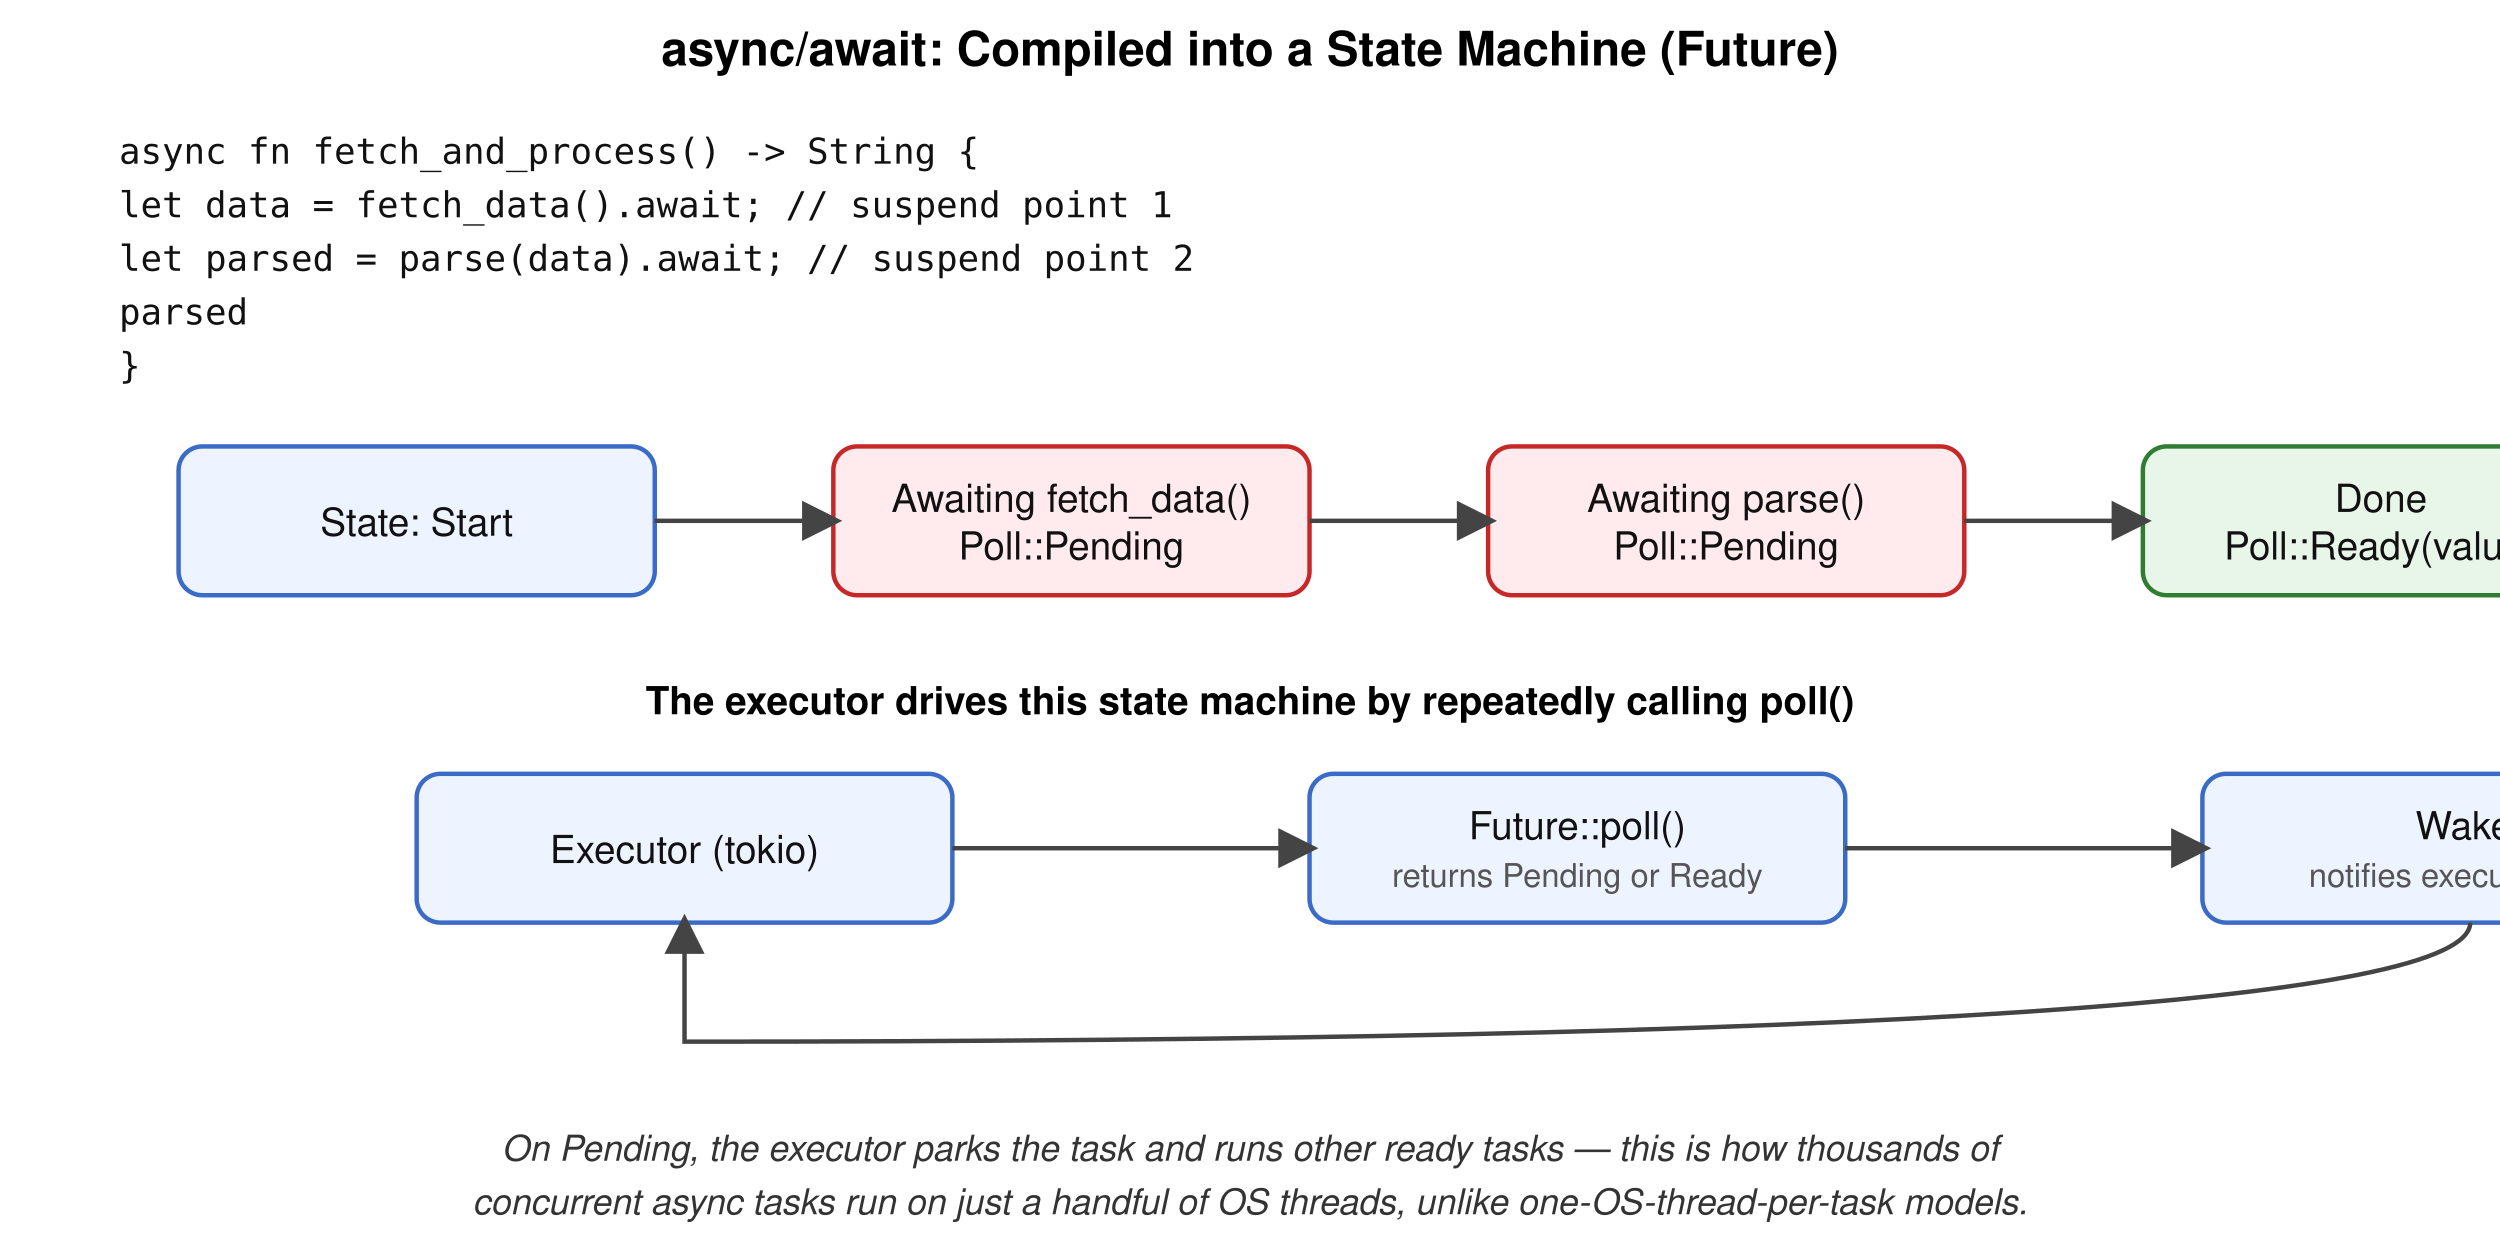
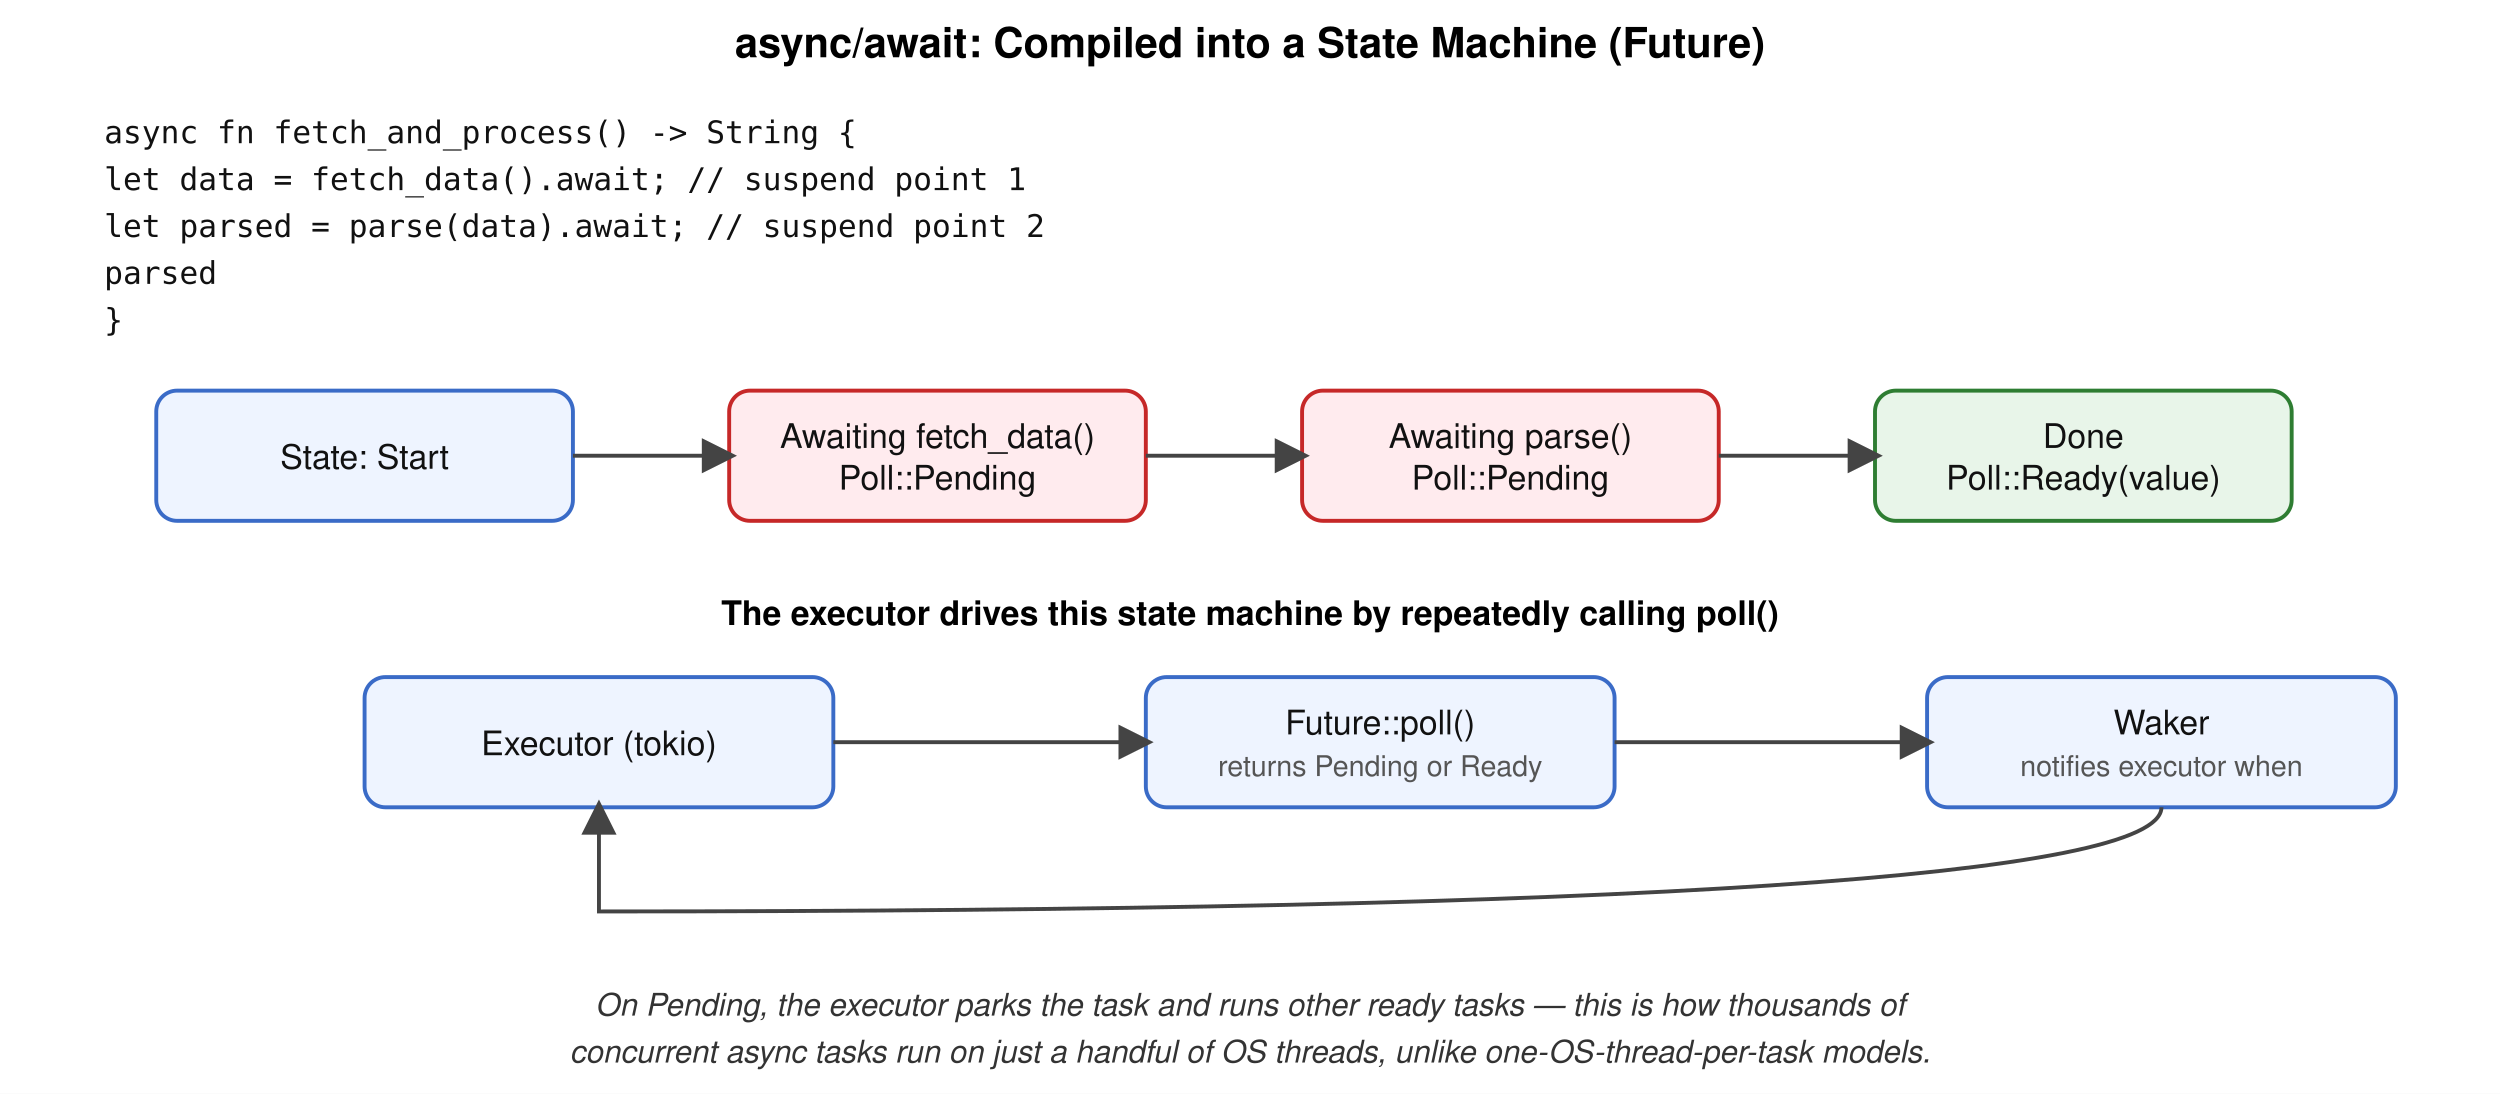
- <svg xmlns="http://www.w3.org/2000/svg" viewBox="0 0 840 420" font-family="Helvetica, Arial, sans-serif">
-   <rect x="0" y="0" width="840" height="420" fill="#ffffff" />
+ <svg xmlns="http://www.w3.org/2000/svg" viewBox="0 0 960 420" font-family="Helvetica, Arial, sans-serif">
+   <rect x="0" y="0" width="960" height="420" fill="#ffffff" />
  <defs>
    <marker id="ar4" markerWidth="9" markerHeight="9" refX="7" refY="4.5" orient="auto">
      <path d="M0,0 L9,4.5 L0,9 Z" fill="#444" />
    </marker>
  </defs>
  <style>
    .box { fill:#eef4ff; stroke:#3a6bc7; stroke-width:1.5; }
    .pending { fill:#ffebee; stroke:#c62828; stroke-width:1.5; }
    .ready { fill:#e8f5e9; stroke:#2e7d32; stroke-width:1.5; }
    .lbl { font-size:13px; fill:#111; text-anchor:middle; }
    .sub { font-size:11px; fill:#555; text-anchor:middle; }
    .code { font-family: monospace; font-size:12px; fill:#111; }
    .w { stroke:#444; stroke-width:1.5; fill:none; marker-end:url(#ar4); }
  </style>
-   <text x="420" y="22" text-anchor="middle" font-size="16" font-weight="bold">async/await: Compiled into a State Machine (Future)</text>
+   <text x="480" y="22" text-anchor="middle" font-size="16" font-weight="bold">async/await: Compiled into a State Machine (Future)</text>
  <text x="40" y="55" class="code">async fn fetch_and_process() -&gt; String {</text>
  <text x="40" y="73" class="code">    let data = fetch_data().await;   // suspend point 1</text>
  <text x="40" y="91" class="code">    let parsed = parse(data).await;  // suspend point 2</text>
  <text x="40" y="109" class="code">    parsed</text>
  <text x="40" y="127" class="code">}</text>
  <g transform="translate(60,150)">
    <rect x="0" y="0" width="160" height="50" rx="8" class="box" />
    <text x="80" y="30" class="lbl">State: Start</text>
    <rect x="220" y="0" width="160" height="50" rx="8" class="pending" />
    <text x="300" y="22" class="lbl" font-size="11">Awaiting fetch_data()</text>
    <text x="300" y="38" class="lbl" font-size="11">Poll::Pending</text>
    <rect x="440" y="0" width="160" height="50" rx="8" class="pending" />
    <text x="520" y="22" class="lbl" font-size="11">Awaiting parse()</text>
    <text x="520" y="38" class="lbl" font-size="11">Poll::Pending</text>
    <rect x="660" y="0" width="160" height="50" rx="8" class="ready" />
    <text x="740" y="22" class="lbl" font-size="11">Done</text>
    <text x="740" y="38" class="lbl" font-size="11">Poll::Ready(value)</text>
    <path d="M160,25 L220,25" class="w" />
    <path d="M380,25 L440,25" class="w" />
    <path d="M600,25 L660,25" class="w" />
  </g>
-   <text x="420" y="240" text-anchor="middle" font-size="13" font-weight="bold">The executor drives this state machine by repeatedly calling poll()</text>
+   <text x="480" y="240" text-anchor="middle" font-size="13" font-weight="bold">The executor drives this state machine by repeatedly calling poll()</text>
  <g transform="translate(140,260)">
    <rect x="0" y="0" width="180" height="50" rx="8" class="box" />
    <text x="90" y="30" class="lbl">Executor (tokio)</text>
    <rect x="300" y="0" width="180" height="50" rx="8" class="box" />
    <text x="390" y="22" class="lbl" font-size="12">Future::poll()</text>
    <text x="390" y="38" class="sub">returns Pending or Ready</text>
    <rect x="600" y="0" width="180" height="50" rx="8" class="box" />
    <text x="690" y="22" class="lbl" font-size="12">Waker</text>
    <text x="690" y="38" class="sub">notifies executor when</text>
    <path d="M180,25 L300,25" class="w" />
    <path d="M480,25 L600,25" class="w" />
    <path d="M690,50 Q690,90 90,90 Q90,90 90,50" class="w" />
  </g>
-   <text x="420" y="390" text-anchor="middle" font-size="12" fill="#333" font-style="italic">
+   <text x="480" y="390" text-anchor="middle" font-size="12" fill="#333" font-style="italic">
    On Pending, the executor parks the task and runs other ready tasks — this is how thousands of
  </text>
-   <text x="420" y="408" text-anchor="middle" font-size="12" fill="#333" font-style="italic">
+   <text x="480" y="408" text-anchor="middle" font-size="12" fill="#333" font-style="italic">
    concurrent async tasks run on just a handful of OS threads, unlike one-OS-thread-per-task models.
  </text>
</svg>
